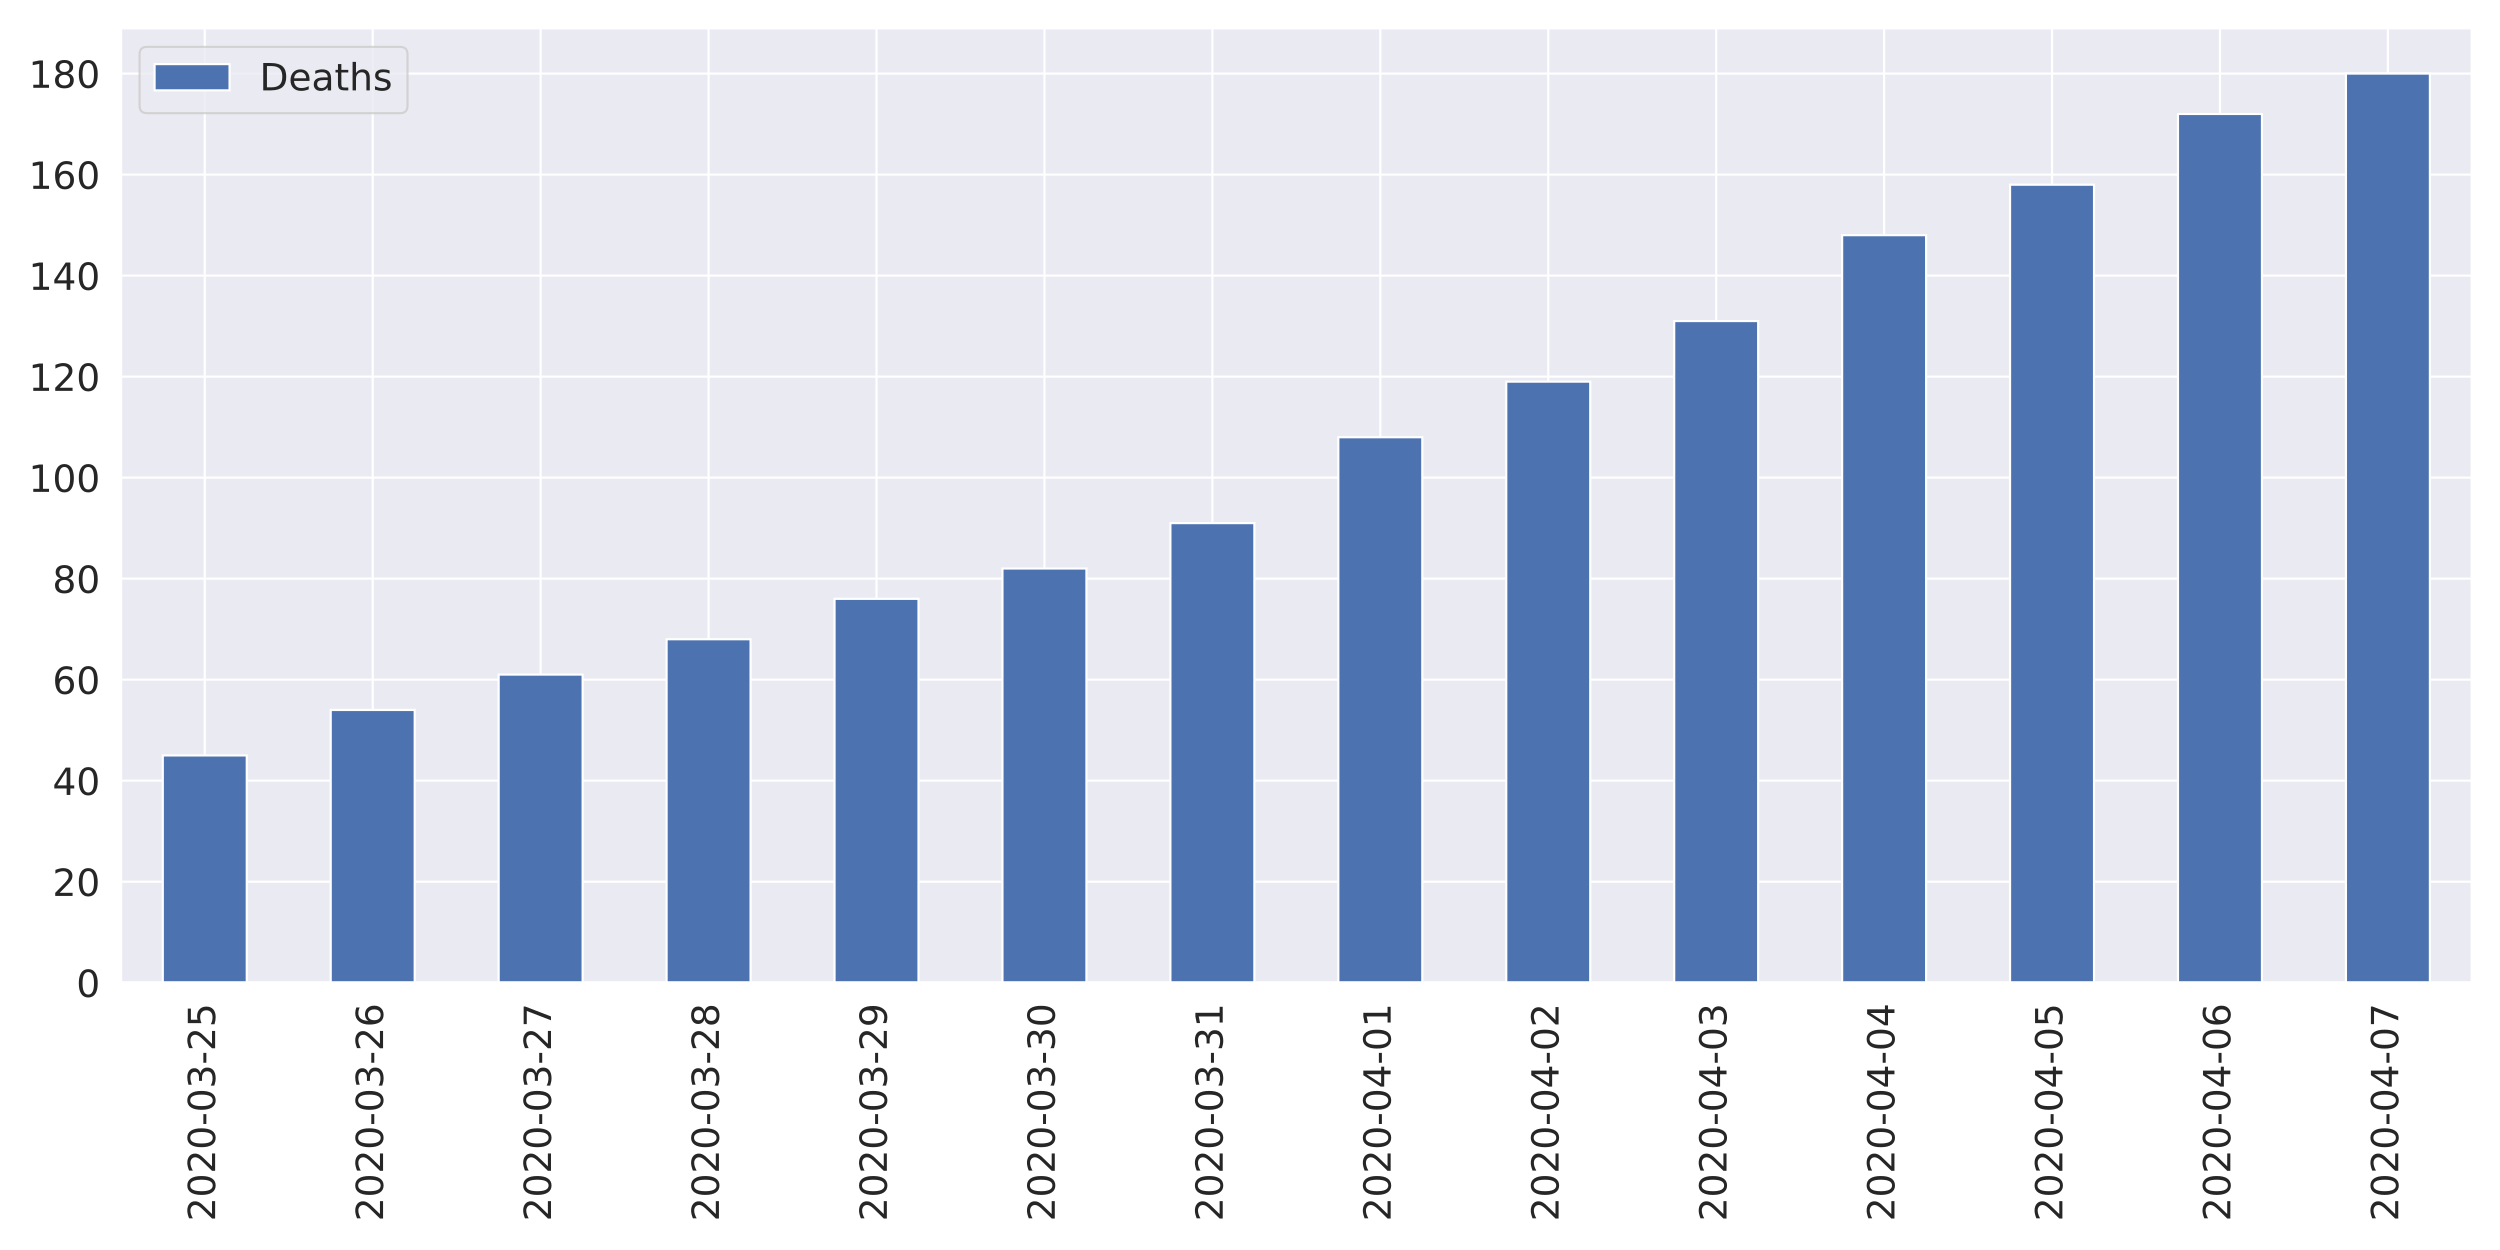
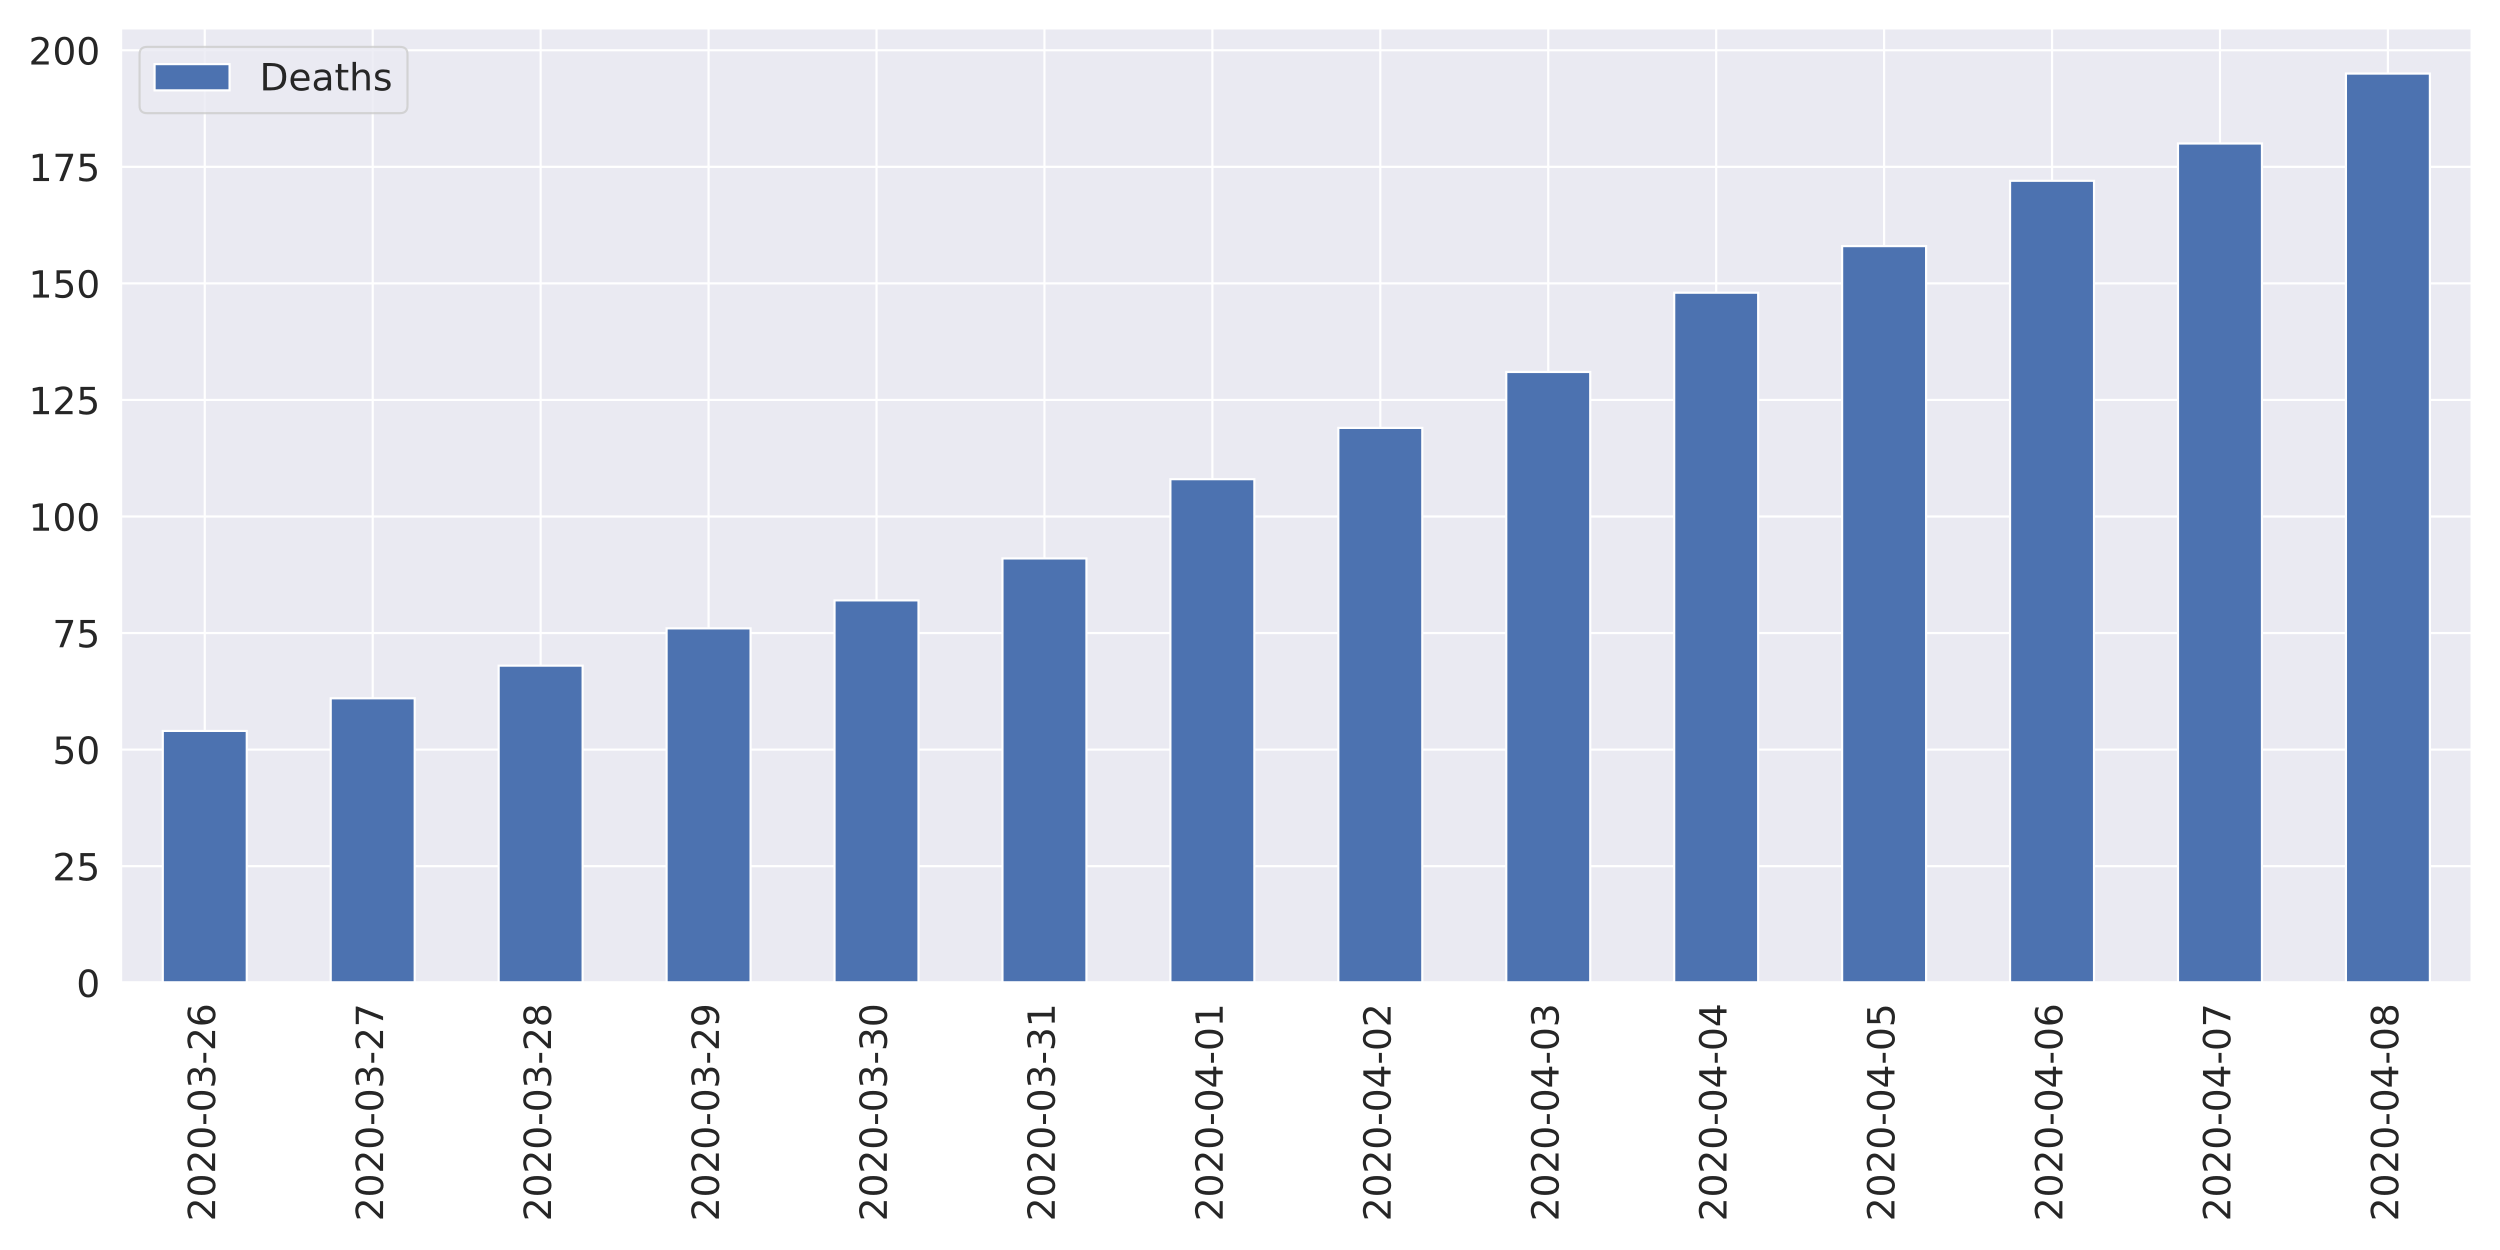
<svg xmlns="http://www.w3.org/2000/svg" xmlns:xlink="http://www.w3.org/1999/xlink" height="576pt" version="1.1" viewBox="0 0 1152 576" width="1152pt">
  <defs>
    <style type="text/css">
*{stroke-linecap:butt;stroke-linejoin:round;}
  </style>
  </defs>
  <g id="figure_1">
    <g id="patch_1">
      <path d="M 0 576  L 1152 576  L 1152 0  L 0 0  z " style="fill:#ffffff;" />
    </g>
    <g id="axes_1">
      <g id="patch_2">
        <path d="M 55.67 452.83  L 1139.04 452.83  L 1139.04 12.96  L 55.67 12.96  z " style="fill:#eaeaf2;" />
      </g>
      <g id="matplotlib.axis_1">
        <g id="xtick_1">
          <g id="line2d_1">
            <path clip-path="url(#p32ae984a57)" d="M 94.362 452.83  L 94.362 12.96  " style="fill:none;stroke:#ffffff;stroke-linecap:round;" />
          </g>
          <g id="text_1">
            <defs>
              <path d="M 19.188 8.297  L 53.609 8.297  L 53.609 0  L 7.328 0  L 7.328 8.297  Q 12.938 14.109 22.625 23.891  Q 32.328 33.688 34.812 36.531  Q 39.547 41.844 41.422 45.531  Q 43.312 49.219 43.312 52.781  Q 43.312 58.594 39.234 62.25  Q 35.156 65.922 28.609 65.922  Q 23.969 65.922 18.812 64.312  Q 13.672 62.703 7.812 59.422  L 7.812 69.391  Q 13.766 71.781 18.938 73  Q 24.125 74.219 28.422 74.219  Q 39.75 74.219 46.484 68.547  Q 53.219 62.891 53.219 53.422  Q 53.219 48.922 51.531 44.891  Q 49.859 40.875 45.406 35.406  Q 44.188 33.984 37.641 27.219  Q 31.109 20.453 19.188 8.297  z " id="DejaVuSans-50" />
              <path d="M 31.781 66.406  Q 24.172 66.406 20.328 58.906  Q 16.5 51.422 16.5 36.375  Q 16.5 21.391 20.328 13.891  Q 24.172 6.391 31.781 6.391  Q 39.453 6.391 43.281 13.891  Q 47.125 21.391 47.125 36.375  Q 47.125 51.422 43.281 58.906  Q 39.453 66.406 31.781 66.406  z M 31.781 74.219  Q 44.047 74.219 50.516 64.516  Q 56.984 54.828 56.984 36.375  Q 56.984 17.969 50.516 8.266  Q 44.047 -1.422 31.781 -1.422  Q 19.531 -1.422 13.062 8.266  Q 6.594 17.969 6.594 36.375  Q 6.594 54.828 13.062 64.516  Q 19.531 74.219 31.781 74.219  z " id="DejaVuSans-48" />
              <path d="M 4.891 31.391  L 31.203 31.391  L 31.203 23.391  L 4.891 23.391  z " id="DejaVuSans-45" />
              <path d="M 40.578 39.312  Q 47.656 37.797 51.625 33  Q 55.609 28.219 55.609 21.188  Q 55.609 10.406 48.188 4.484  Q 40.766 -1.422 27.094 -1.422  Q 22.516 -1.422 17.656 -0.516  Q 12.797 0.391 7.625 2.203  L 7.625 11.719  Q 11.719 9.328 16.594 8.109  Q 21.484 6.891 26.812 6.891  Q 36.078 6.891 40.938 10.547  Q 45.797 14.203 45.797 21.188  Q 45.797 27.641 41.281 31.266  Q 36.766 34.906 28.719 34.906  L 20.219 34.906  L 20.219 43.016  L 29.109 43.016  Q 36.375 43.016 40.234 45.922  Q 44.094 48.828 44.094 54.297  Q 44.094 59.906 40.109 62.906  Q 36.141 65.922 28.719 65.922  Q 24.656 65.922 20.016 65.031  Q 15.375 64.156 9.812 62.312  L 9.812 71.094  Q 15.438 72.656 20.344 73.438  Q 25.25 74.219 29.594 74.219  Q 40.828 74.219 47.359 69.109  Q 53.906 64.016 53.906 55.328  Q 53.906 49.266 50.438 45.094  Q 46.969 40.922 40.578 39.312  z " id="DejaVuSans-51" />
-               <path d="M 10.797 72.906  L 49.516 72.906  L 49.516 64.594  L 19.828 64.594  L 19.828 46.734  Q 21.969 47.469 24.109 47.828  Q 26.266 48.188 28.422 48.188  Q 40.625 48.188 47.75 41.5  Q 54.891 34.812 54.891 23.391  Q 54.891 11.625 47.562 5.094  Q 40.234 -1.422 26.906 -1.422  Q 22.312 -1.422 17.547 -0.641  Q 12.797 0.141 7.719 1.703  L 7.719 11.625  Q 12.109 9.234 16.797 8.062  Q 21.484 6.891 26.703 6.891  Q 35.156 6.891 40.078 11.328  Q 45.016 15.766 45.016 23.391  Q 45.016 31 40.078 35.438  Q 35.156 39.891 26.703 39.891  Q 22.75 39.891 18.812 39.016  Q 14.891 38.141 10.797 36.281  z " id="DejaVuSans-53" />
+               <path d="M 33.016 40.375  Q 26.375 40.375 22.484 35.828  Q 18.609 31.297 18.609 23.391  Q 18.609 15.531 22.484 10.953  Q 26.375 6.391 33.016 6.391  Q 39.656 6.391 43.531 10.953  Q 47.406 15.531 47.406 23.391  Q 47.406 31.297 43.531 35.828  Q 39.656 40.375 33.016 40.375  z M 52.594 71.297  L 52.594 62.312  Q 48.875 64.062 45.094 64.984  Q 41.312 65.922 37.594 65.922  Q 27.828 65.922 22.672 59.328  Q 17.531 52.734 16.797 39.406  Q 19.672 43.656 24.016 45.922  Q 28.375 48.188 33.594 48.188  Q 44.578 48.188 50.953 41.516  Q 57.328 34.859 57.328 23.391  Q 57.328 12.156 50.688 5.359  Q 44.047 -1.422 33.016 -1.422  Q 20.359 -1.422 13.672 8.266  Q 6.984 17.969 6.984 36.375  Q 6.984 53.656 15.188 63.938  Q 23.391 74.219 37.203 74.219  Q 40.922 74.219 44.703 73.484  Q 48.484 72.75 52.594 71.297  z " id="DejaVuSans-54" />
            </defs>
            <g style="fill:#262626;" transform="translate(99.12999 562.7538)rotate(-90)scale(0.1728 -0.1728)">
              <use xlink:href="#DejaVuSans-50" />
              <use x="63.623" xlink:href="#DejaVuSans-48" />
              <use x="127.246" xlink:href="#DejaVuSans-50" />
              <use x="190.869" xlink:href="#DejaVuSans-48" />
              <use x="254.492" xlink:href="#DejaVuSans-45" />
              <use x="290.576" xlink:href="#DejaVuSans-48" />
              <use x="354.199" xlink:href="#DejaVuSans-51" />
              <use x="417.822" xlink:href="#DejaVuSans-45" />
              <use x="453.906" xlink:href="#DejaVuSans-50" />
-               <use x="517.529" xlink:href="#DejaVuSans-53" />
+               <use x="517.529" xlink:href="#DejaVuSans-54" />
            </g>
          </g>
        </g>
        <g id="xtick_2">
          <g id="line2d_2">
            <path clip-path="url(#p32ae984a57)" d="M 171.745 452.83  L 171.745 12.96  " style="fill:none;stroke:#ffffff;stroke-linecap:round;" />
          </g>
          <g id="text_2">
            <defs>
-               <path d="M 33.016 40.375  Q 26.375 40.375 22.484 35.828  Q 18.609 31.297 18.609 23.391  Q 18.609 15.531 22.484 10.953  Q 26.375 6.391 33.016 6.391  Q 39.656 6.391 43.531 10.953  Q 47.406 15.531 47.406 23.391  Q 47.406 31.297 43.531 35.828  Q 39.656 40.375 33.016 40.375  z M 52.594 71.297  L 52.594 62.312  Q 48.875 64.062 45.094 64.984  Q 41.312 65.922 37.594 65.922  Q 27.828 65.922 22.672 59.328  Q 17.531 52.734 16.797 39.406  Q 19.672 43.656 24.016 45.922  Q 28.375 48.188 33.594 48.188  Q 44.578 48.188 50.953 41.516  Q 57.328 34.859 57.328 23.391  Q 57.328 12.156 50.688 5.359  Q 44.047 -1.422 33.016 -1.422  Q 20.359 -1.422 13.672 8.266  Q 6.984 17.969 6.984 36.375  Q 6.984 53.656 15.188 63.938  Q 23.391 74.219 37.203 74.219  Q 40.922 74.219 44.703 73.484  Q 48.484 72.75 52.594 71.297  z " id="DejaVuSans-54" />
+               <path d="M 8.203 72.906  L 55.078 72.906  L 55.078 68.703  L 28.609 0  L 18.312 0  L 43.219 64.594  L 8.203 64.594  z " id="DejaVuSans-55" />
            </defs>
            <g style="fill:#262626;" transform="translate(176.5136 562.7538)rotate(-90)scale(0.1728 -0.1728)">
              <use xlink:href="#DejaVuSans-50" />
              <use x="63.623" xlink:href="#DejaVuSans-48" />
              <use x="127.246" xlink:href="#DejaVuSans-50" />
              <use x="190.869" xlink:href="#DejaVuSans-48" />
              <use x="254.492" xlink:href="#DejaVuSans-45" />
              <use x="290.576" xlink:href="#DejaVuSans-48" />
              <use x="354.199" xlink:href="#DejaVuSans-51" />
              <use x="417.822" xlink:href="#DejaVuSans-45" />
              <use x="453.906" xlink:href="#DejaVuSans-50" />
-               <use x="517.529" xlink:href="#DejaVuSans-54" />
+               <use x="517.529" xlink:href="#DejaVuSans-55" />
            </g>
          </g>
        </g>
        <g id="xtick_3">
          <g id="line2d_3">
            <path clip-path="url(#p32ae984a57)" d="M 249.129 452.83  L 249.129 12.96  " style="fill:none;stroke:#ffffff;stroke-linecap:round;" />
          </g>
          <g id="text_3">
            <defs>
-               <path d="M 8.203 72.906  L 55.078 72.906  L 55.078 68.703  L 28.609 0  L 18.312 0  L 43.219 64.594  L 8.203 64.594  z " id="DejaVuSans-55" />
+               <path d="M 31.781 34.625  Q 24.75 34.625 20.719 30.859  Q 16.703 27.094 16.703 20.516  Q 16.703 13.922 20.719 10.156  Q 24.75 6.391 31.781 6.391  Q 38.812 6.391 42.859 10.172  Q 46.922 13.969 46.922 20.516  Q 46.922 27.094 42.891 30.859  Q 38.875 34.625 31.781 34.625  z M 21.922 38.812  Q 15.578 40.375 12.031 44.719  Q 8.5 49.078 8.5 55.328  Q 8.5 64.062 14.719 69.141  Q 20.953 74.219 31.781 74.219  Q 42.672 74.219 48.875 69.141  Q 55.078 64.062 55.078 55.328  Q 55.078 49.078 51.531 44.719  Q 48 40.375 41.703 38.812  Q 48.828 37.156 52.797 32.312  Q 56.781 27.484 56.781 20.516  Q 56.781 9.906 50.312 4.234  Q 43.844 -1.422 31.781 -1.422  Q 19.734 -1.422 13.25 4.234  Q 6.781 9.906 6.781 20.516  Q 6.781 27.484 10.781 32.312  Q 14.797 37.156 21.922 38.812  z M 18.312 54.391  Q 18.312 48.734 21.844 45.562  Q 25.391 42.391 31.781 42.391  Q 38.141 42.391 41.719 45.562  Q 45.312 48.734 45.312 54.391  Q 45.312 60.062 41.719 63.234  Q 38.141 66.406 31.781 66.406  Q 25.391 66.406 21.844 63.234  Q 18.312 60.062 18.312 54.391  z " id="DejaVuSans-56" />
            </defs>
            <g style="fill:#262626;" transform="translate(253.8971 562.7538)rotate(-90)scale(0.1728 -0.1728)">
              <use xlink:href="#DejaVuSans-50" />
              <use x="63.623" xlink:href="#DejaVuSans-48" />
              <use x="127.246" xlink:href="#DejaVuSans-50" />
              <use x="190.869" xlink:href="#DejaVuSans-48" />
              <use x="254.492" xlink:href="#DejaVuSans-45" />
              <use x="290.576" xlink:href="#DejaVuSans-48" />
              <use x="354.199" xlink:href="#DejaVuSans-51" />
              <use x="417.822" xlink:href="#DejaVuSans-45" />
              <use x="453.906" xlink:href="#DejaVuSans-50" />
-               <use x="517.529" xlink:href="#DejaVuSans-55" />
+               <use x="517.529" xlink:href="#DejaVuSans-56" />
            </g>
          </g>
        </g>
        <g id="xtick_4">
          <g id="line2d_4">
            <path clip-path="url(#p32ae984a57)" d="M 326.512 452.83  L 326.512 12.96  " style="fill:none;stroke:#ffffff;stroke-linecap:round;" />
          </g>
          <g id="text_4">
            <defs>
-               <path d="M 31.781 34.625  Q 24.75 34.625 20.719 30.859  Q 16.703 27.094 16.703 20.516  Q 16.703 13.922 20.719 10.156  Q 24.75 6.391 31.781 6.391  Q 38.812 6.391 42.859 10.172  Q 46.922 13.969 46.922 20.516  Q 46.922 27.094 42.891 30.859  Q 38.875 34.625 31.781 34.625  z M 21.922 38.812  Q 15.578 40.375 12.031 44.719  Q 8.5 49.078 8.5 55.328  Q 8.5 64.062 14.719 69.141  Q 20.953 74.219 31.781 74.219  Q 42.672 74.219 48.875 69.141  Q 55.078 64.062 55.078 55.328  Q 55.078 49.078 51.531 44.719  Q 48 40.375 41.703 38.812  Q 48.828 37.156 52.797 32.312  Q 56.781 27.484 56.781 20.516  Q 56.781 9.906 50.312 4.234  Q 43.844 -1.422 31.781 -1.422  Q 19.734 -1.422 13.25 4.234  Q 6.781 9.906 6.781 20.516  Q 6.781 27.484 10.781 32.312  Q 14.797 37.156 21.922 38.812  z M 18.312 54.391  Q 18.312 48.734 21.844 45.562  Q 25.391 42.391 31.781 42.391  Q 38.141 42.391 41.719 45.562  Q 45.312 48.734 45.312 54.391  Q 45.312 60.062 41.719 63.234  Q 38.141 66.406 31.781 66.406  Q 25.391 66.406 21.844 63.234  Q 18.312 60.062 18.312 54.391  z " id="DejaVuSans-56" />
+               <path d="M 10.984 1.516  L 10.984 10.5  Q 14.703 8.734 18.5 7.812  Q 22.312 6.891 25.984 6.891  Q 35.75 6.891 40.891 13.453  Q 46.047 20.016 46.781 33.406  Q 43.953 29.203 39.594 26.953  Q 35.25 24.703 29.984 24.703  Q 19.047 24.703 12.672 31.312  Q 6.297 37.938 6.297 49.422  Q 6.297 60.641 12.938 67.422  Q 19.578 74.219 30.609 74.219  Q 43.266 74.219 49.922 64.516  Q 56.594 54.828 56.594 36.375  Q 56.594 19.141 48.406 8.859  Q 40.234 -1.422 26.422 -1.422  Q 22.703 -1.422 18.891 -0.688  Q 15.094 0.047 10.984 1.516  z M 30.609 32.422  Q 37.25 32.422 41.125 36.953  Q 45.016 41.5 45.016 49.422  Q 45.016 57.281 41.125 61.844  Q 37.25 66.406 30.609 66.406  Q 23.969 66.406 20.094 61.844  Q 16.219 57.281 16.219 49.422  Q 16.219 41.5 20.094 36.953  Q 23.969 32.422 30.609 32.422  z " id="DejaVuSans-57" />
            </defs>
            <g style="fill:#262626;" transform="translate(331.2807 562.7538)rotate(-90)scale(0.1728 -0.1728)">
              <use xlink:href="#DejaVuSans-50" />
              <use x="63.623" xlink:href="#DejaVuSans-48" />
              <use x="127.246" xlink:href="#DejaVuSans-50" />
              <use x="190.869" xlink:href="#DejaVuSans-48" />
              <use x="254.492" xlink:href="#DejaVuSans-45" />
              <use x="290.576" xlink:href="#DejaVuSans-48" />
              <use x="354.199" xlink:href="#DejaVuSans-51" />
              <use x="417.822" xlink:href="#DejaVuSans-45" />
              <use x="453.906" xlink:href="#DejaVuSans-50" />
-               <use x="517.529" xlink:href="#DejaVuSans-56" />
+               <use x="517.529" xlink:href="#DejaVuSans-57" />
            </g>
          </g>
        </g>
        <g id="xtick_5">
          <g id="line2d_5">
            <path clip-path="url(#p32ae984a57)" d="M 403.896 452.83  L 403.896 12.96  " style="fill:none;stroke:#ffffff;stroke-linecap:round;" />
          </g>
          <g id="text_5">
-             <defs>
-               <path d="M 10.984 1.516  L 10.984 10.5  Q 14.703 8.734 18.5 7.812  Q 22.312 6.891 25.984 6.891  Q 35.75 6.891 40.891 13.453  Q 46.047 20.016 46.781 33.406  Q 43.953 29.203 39.594 26.953  Q 35.25 24.703 29.984 24.703  Q 19.047 24.703 12.672 31.312  Q 6.297 37.938 6.297 49.422  Q 6.297 60.641 12.938 67.422  Q 19.578 74.219 30.609 74.219  Q 43.266 74.219 49.922 64.516  Q 56.594 54.828 56.594 36.375  Q 56.594 19.141 48.406 8.859  Q 40.234 -1.422 26.422 -1.422  Q 22.703 -1.422 18.891 -0.688  Q 15.094 0.047 10.984 1.516  z M 30.609 32.422  Q 37.25 32.422 41.125 36.953  Q 45.016 41.5 45.016 49.422  Q 45.016 57.281 41.125 61.844  Q 37.25 66.406 30.609 66.406  Q 23.969 66.406 20.094 61.844  Q 16.219 57.281 16.219 49.422  Q 16.219 41.5 20.094 36.953  Q 23.969 32.422 30.609 32.422  z " id="DejaVuSans-57" />
-             </defs>
            <g style="fill:#262626;" transform="translate(408.6643 562.7538)rotate(-90)scale(0.1728 -0.1728)">
              <use xlink:href="#DejaVuSans-50" />
              <use x="63.623" xlink:href="#DejaVuSans-48" />
              <use x="127.246" xlink:href="#DejaVuSans-50" />
              <use x="190.869" xlink:href="#DejaVuSans-48" />
              <use x="254.492" xlink:href="#DejaVuSans-45" />
              <use x="290.576" xlink:href="#DejaVuSans-48" />
              <use x="354.199" xlink:href="#DejaVuSans-51" />
              <use x="417.822" xlink:href="#DejaVuSans-45" />
-               <use x="453.906" xlink:href="#DejaVuSans-50" />
-               <use x="517.529" xlink:href="#DejaVuSans-57" />
+               <use x="453.906" xlink:href="#DejaVuSans-51" />
+               <use x="517.529" xlink:href="#DejaVuSans-48" />
            </g>
          </g>
        </g>
        <g id="xtick_6">
          <g id="line2d_6">
            <path clip-path="url(#p32ae984a57)" d="M 481.28 452.83  L 481.28 12.96  " style="fill:none;stroke:#ffffff;stroke-linecap:round;" />
          </g>
          <g id="text_6">
+             <defs>
+               <path d="M 12.406 8.297  L 28.516 8.297  L 28.516 63.922  L 10.984 60.406  L 10.984 69.391  L 28.422 72.906  L 38.281 72.906  L 38.281 8.297  L 54.391 8.297  L 54.391 0  L 12.406 0  z " id="DejaVuSans-49" />
+             </defs>
            <g style="fill:#262626;" transform="translate(486.0478 562.7538)rotate(-90)scale(0.1728 -0.1728)">
              <use xlink:href="#DejaVuSans-50" />
              <use x="63.623" xlink:href="#DejaVuSans-48" />
              <use x="127.246" xlink:href="#DejaVuSans-50" />
              <use x="190.869" xlink:href="#DejaVuSans-48" />
              <use x="254.492" xlink:href="#DejaVuSans-45" />
              <use x="290.576" xlink:href="#DejaVuSans-48" />
              <use x="354.199" xlink:href="#DejaVuSans-51" />
              <use x="417.822" xlink:href="#DejaVuSans-45" />
              <use x="453.906" xlink:href="#DejaVuSans-51" />
-               <use x="517.529" xlink:href="#DejaVuSans-48" />
+               <use x="517.529" xlink:href="#DejaVuSans-49" />
            </g>
          </g>
        </g>
        <g id="xtick_7">
          <g id="line2d_7">
            <path clip-path="url(#p32ae984a57)" d="M 558.663 452.83  L 558.663 12.96  " style="fill:none;stroke:#ffffff;stroke-linecap:round;" />
          </g>
          <g id="text_7">
            <defs>
-               <path d="M 12.406 8.297  L 28.516 8.297  L 28.516 63.922  L 10.984 60.406  L 10.984 69.391  L 28.422 72.906  L 38.281 72.906  L 38.281 8.297  L 54.391 8.297  L 54.391 0  L 12.406 0  z " id="DejaVuSans-49" />
+               <path d="M 37.797 64.312  L 12.891 25.391  L 37.797 25.391  z M 35.203 72.906  L 47.609 72.906  L 47.609 25.391  L 58.016 25.391  L 58.016 17.188  L 47.609 17.188  L 47.609 0  L 37.797 0  L 37.797 17.188  L 4.891 17.188  L 4.891 26.703  z " id="DejaVuSans-52" />
            </defs>
            <g style="fill:#262626;" transform="translate(563.4314 562.7538)rotate(-90)scale(0.1728 -0.1728)">
              <use xlink:href="#DejaVuSans-50" />
              <use x="63.623" xlink:href="#DejaVuSans-48" />
              <use x="127.246" xlink:href="#DejaVuSans-50" />
              <use x="190.869" xlink:href="#DejaVuSans-48" />
              <use x="254.492" xlink:href="#DejaVuSans-45" />
              <use x="290.576" xlink:href="#DejaVuSans-48" />
-               <use x="354.199" xlink:href="#DejaVuSans-51" />
-               <use x="417.822" xlink:href="#DejaVuSans-45" />
-               <use x="453.906" xlink:href="#DejaVuSans-51" />
+               <use x="354.199" xlink:href="#DejaVuSans-52" />
+               <use x="417.822" xlink:href="#DejaVuSans-45" />
+               <use x="453.906" xlink:href="#DejaVuSans-48" />
              <use x="517.529" xlink:href="#DejaVuSans-49" />
            </g>
          </g>
        </g>
        <g id="xtick_8">
          <g id="line2d_8">
            <path clip-path="url(#p32ae984a57)" d="M 636.047 452.83  L 636.047 12.96  " style="fill:none;stroke:#ffffff;stroke-linecap:round;" />
          </g>
          <g id="text_8">
-             <defs>
-               <path d="M 37.797 64.312  L 12.891 25.391  L 37.797 25.391  z M 35.203 72.906  L 47.609 72.906  L 47.609 25.391  L 58.016 25.391  L 58.016 17.188  L 47.609 17.188  L 47.609 0  L 37.797 0  L 37.797 17.188  L 4.891 17.188  L 4.891 26.703  z " id="DejaVuSans-52" />
-             </defs>
            <g style="fill:#262626;" transform="translate(640.815 562.7538)rotate(-90)scale(0.1728 -0.1728)">
              <use xlink:href="#DejaVuSans-50" />
              <use x="63.623" xlink:href="#DejaVuSans-48" />
              <use x="127.246" xlink:href="#DejaVuSans-50" />
              <use x="190.869" xlink:href="#DejaVuSans-48" />
              <use x="254.492" xlink:href="#DejaVuSans-45" />
              <use x="290.576" xlink:href="#DejaVuSans-48" />
              <use x="354.199" xlink:href="#DejaVuSans-52" />
              <use x="417.822" xlink:href="#DejaVuSans-45" />
              <use x="453.906" xlink:href="#DejaVuSans-48" />
-               <use x="517.529" xlink:href="#DejaVuSans-49" />
+               <use x="517.529" xlink:href="#DejaVuSans-50" />
            </g>
          </g>
        </g>
        <g id="xtick_9">
          <g id="line2d_9">
            <path clip-path="url(#p32ae984a57)" d="M 713.43 452.83  L 713.43 12.96  " style="fill:none;stroke:#ffffff;stroke-linecap:round;" />
          </g>
          <g id="text_9">
            <g style="fill:#262626;" transform="translate(718.1986 562.7538)rotate(-90)scale(0.1728 -0.1728)">
              <use xlink:href="#DejaVuSans-50" />
              <use x="63.623" xlink:href="#DejaVuSans-48" />
              <use x="127.246" xlink:href="#DejaVuSans-50" />
              <use x="190.869" xlink:href="#DejaVuSans-48" />
              <use x="254.492" xlink:href="#DejaVuSans-45" />
              <use x="290.576" xlink:href="#DejaVuSans-48" />
              <use x="354.199" xlink:href="#DejaVuSans-52" />
              <use x="417.822" xlink:href="#DejaVuSans-45" />
              <use x="453.906" xlink:href="#DejaVuSans-48" />
-               <use x="517.529" xlink:href="#DejaVuSans-50" />
+               <use x="517.529" xlink:href="#DejaVuSans-51" />
            </g>
          </g>
        </g>
        <g id="xtick_10">
          <g id="line2d_10">
            <path clip-path="url(#p32ae984a57)" d="M 790.814 452.83  L 790.814 12.96  " style="fill:none;stroke:#ffffff;stroke-linecap:round;" />
          </g>
          <g id="text_10">
            <g style="fill:#262626;" transform="translate(795.5821 562.7538)rotate(-90)scale(0.1728 -0.1728)">
              <use xlink:href="#DejaVuSans-50" />
              <use x="63.623" xlink:href="#DejaVuSans-48" />
              <use x="127.246" xlink:href="#DejaVuSans-50" />
              <use x="190.869" xlink:href="#DejaVuSans-48" />
              <use x="254.492" xlink:href="#DejaVuSans-45" />
              <use x="290.576" xlink:href="#DejaVuSans-48" />
              <use x="354.199" xlink:href="#DejaVuSans-52" />
              <use x="417.822" xlink:href="#DejaVuSans-45" />
              <use x="453.906" xlink:href="#DejaVuSans-48" />
-               <use x="517.529" xlink:href="#DejaVuSans-51" />
+               <use x="517.529" xlink:href="#DejaVuSans-52" />
            </g>
          </g>
        </g>
        <g id="xtick_11">
          <g id="line2d_11">
            <path clip-path="url(#p32ae984a57)" d="M 868.197 452.83  L 868.197 12.96  " style="fill:none;stroke:#ffffff;stroke-linecap:round;" />
          </g>
          <g id="text_11">
+             <defs>
+               <path d="M 10.797 72.906  L 49.516 72.906  L 49.516 64.594  L 19.828 64.594  L 19.828 46.734  Q 21.969 47.469 24.109 47.828  Q 26.266 48.188 28.422 48.188  Q 40.625 48.188 47.75 41.5  Q 54.891 34.812 54.891 23.391  Q 54.891 11.625 47.562 5.094  Q 40.234 -1.422 26.906 -1.422  Q 22.312 -1.422 17.547 -0.641  Q 12.797 0.141 7.719 1.703  L 7.719 11.625  Q 12.109 9.234 16.797 8.062  Q 21.484 6.891 26.703 6.891  Q 35.156 6.891 40.078 11.328  Q 45.016 15.766 45.016 23.391  Q 45.016 31 40.078 35.438  Q 35.156 39.891 26.703 39.891  Q 22.75 39.891 18.812 39.016  Q 14.891 38.141 10.797 36.281  z " id="DejaVuSans-53" />
+             </defs>
            <g style="fill:#262626;" transform="translate(872.9657 562.7538)rotate(-90)scale(0.1728 -0.1728)">
              <use xlink:href="#DejaVuSans-50" />
              <use x="63.623" xlink:href="#DejaVuSans-48" />
              <use x="127.246" xlink:href="#DejaVuSans-50" />
              <use x="190.869" xlink:href="#DejaVuSans-48" />
              <use x="254.492" xlink:href="#DejaVuSans-45" />
              <use x="290.576" xlink:href="#DejaVuSans-48" />
              <use x="354.199" xlink:href="#DejaVuSans-52" />
              <use x="417.822" xlink:href="#DejaVuSans-45" />
              <use x="453.906" xlink:href="#DejaVuSans-48" />
-               <use x="517.529" xlink:href="#DejaVuSans-52" />
+               <use x="517.529" xlink:href="#DejaVuSans-53" />
            </g>
          </g>
        </g>
        <g id="xtick_12">
          <g id="line2d_12">
            <path clip-path="url(#p32ae984a57)" d="M 945.581 452.83  L 945.581 12.96  " style="fill:none;stroke:#ffffff;stroke-linecap:round;" />
          </g>
          <g id="text_12">
            <g style="fill:#262626;" transform="translate(950.3493 562.7538)rotate(-90)scale(0.1728 -0.1728)">
              <use xlink:href="#DejaVuSans-50" />
              <use x="63.623" xlink:href="#DejaVuSans-48" />
              <use x="127.246" xlink:href="#DejaVuSans-50" />
              <use x="190.869" xlink:href="#DejaVuSans-48" />
              <use x="254.492" xlink:href="#DejaVuSans-45" />
              <use x="290.576" xlink:href="#DejaVuSans-48" />
              <use x="354.199" xlink:href="#DejaVuSans-52" />
              <use x="417.822" xlink:href="#DejaVuSans-45" />
              <use x="453.906" xlink:href="#DejaVuSans-48" />
-               <use x="517.529" xlink:href="#DejaVuSans-53" />
+               <use x="517.529" xlink:href="#DejaVuSans-54" />
            </g>
          </g>
        </g>
        <g id="xtick_13">
          <g id="line2d_13">
            <path clip-path="url(#p32ae984a57)" d="M 1022.965 452.83  L 1022.965 12.96  " style="fill:none;stroke:#ffffff;stroke-linecap:round;" />
          </g>
          <g id="text_13">
            <g style="fill:#262626;" transform="translate(1027.733 562.7538)rotate(-90)scale(0.1728 -0.1728)">
              <use xlink:href="#DejaVuSans-50" />
              <use x="63.623" xlink:href="#DejaVuSans-48" />
              <use x="127.246" xlink:href="#DejaVuSans-50" />
              <use x="190.869" xlink:href="#DejaVuSans-48" />
              <use x="254.492" xlink:href="#DejaVuSans-45" />
              <use x="290.576" xlink:href="#DejaVuSans-48" />
              <use x="354.199" xlink:href="#DejaVuSans-52" />
              <use x="417.822" xlink:href="#DejaVuSans-45" />
              <use x="453.906" xlink:href="#DejaVuSans-48" />
-               <use x="517.529" xlink:href="#DejaVuSans-54" />
+               <use x="517.529" xlink:href="#DejaVuSans-55" />
            </g>
          </g>
        </g>
        <g id="xtick_14">
          <g id="line2d_14">
            <path clip-path="url(#p32ae984a57)" d="M 1100.348 452.83  L 1100.348 12.96  " style="fill:none;stroke:#ffffff;stroke-linecap:round;" />
          </g>
          <g id="text_14">
            <g style="fill:#262626;" transform="translate(1105.116 562.7538)rotate(-90)scale(0.1728 -0.1728)">
              <use xlink:href="#DejaVuSans-50" />
              <use x="63.623" xlink:href="#DejaVuSans-48" />
              <use x="127.246" xlink:href="#DejaVuSans-50" />
              <use x="190.869" xlink:href="#DejaVuSans-48" />
              <use x="254.492" xlink:href="#DejaVuSans-45" />
              <use x="290.576" xlink:href="#DejaVuSans-48" />
              <use x="354.199" xlink:href="#DejaVuSans-52" />
              <use x="417.822" xlink:href="#DejaVuSans-45" />
              <use x="453.906" xlink:href="#DejaVuSans-48" />
-               <use x="517.529" xlink:href="#DejaVuSans-55" />
+               <use x="517.529" xlink:href="#DejaVuSans-56" />
            </g>
          </g>
        </g>
      </g>
      <g id="matplotlib.axis_2">
        <g id="ytick_1">
          <g id="line2d_15">
            <path clip-path="url(#p32ae984a57)" d="M 55.67 452.83  L 1139.04 452.83  " style="fill:none;stroke:#ffffff;stroke-linecap:round;" />
          </g>
          <g id="text_15">
            <g style="fill:#262626;" transform="translate(35.1756 459.3951)scale(0.1728 -0.1728)">
              <use xlink:href="#DejaVuSans-48" />
            </g>
          </g>
        </g>
        <g id="ytick_2">
          <g id="line2d_16">
-             <path clip-path="url(#p32ae984a57)" d="M 55.67 406.283  L 1139.04 406.283  " style="fill:none;stroke:#ffffff;stroke-linecap:round;" />
+             <path clip-path="url(#p32ae984a57)" d="M 55.67 399.122  L 1139.04 399.122  " style="fill:none;stroke:#ffffff;stroke-linecap:round;" />
          </g>
          <g id="text_16">
-             <g style="fill:#262626;" transform="translate(24.1812 412.848)scale(0.1728 -0.1728)">
-               <use xlink:href="#DejaVuSans-50" />
-               <use x="63.623" xlink:href="#DejaVuSans-48" />
+             <g style="fill:#262626;" transform="translate(24.1812 405.6869)scale(0.1728 -0.1728)">
+               <use xlink:href="#DejaVuSans-50" />
+               <use x="63.623" xlink:href="#DejaVuSans-53" />
            </g>
          </g>
        </g>
        <g id="ytick_3">
          <g id="line2d_17">
-             <path clip-path="url(#p32ae984a57)" d="M 55.67 359.736  L 1139.04 359.736  " style="fill:none;stroke:#ffffff;stroke-linecap:round;" />
+             <path clip-path="url(#p32ae984a57)" d="M 55.67 345.414  L 1139.04 345.414  " style="fill:none;stroke:#ffffff;stroke-linecap:round;" />
          </g>
          <g id="text_17">
-             <g style="fill:#262626;" transform="translate(24.1812 366.3009)scale(0.1728 -0.1728)">
-               <use xlink:href="#DejaVuSans-52" />
+             <g style="fill:#262626;" transform="translate(24.1812 351.9787)scale(0.1728 -0.1728)">
+               <use xlink:href="#DejaVuSans-53" />
              <use x="63.623" xlink:href="#DejaVuSans-48" />
            </g>
          </g>
        </g>
        <g id="ytick_4">
          <g id="line2d_18">
-             <path clip-path="url(#p32ae984a57)" d="M 55.67 313.189  L 1139.04 313.189  " style="fill:none;stroke:#ffffff;stroke-linecap:round;" />
+             <path clip-path="url(#p32ae984a57)" d="M 55.67 291.705  L 1139.04 291.705  " style="fill:none;stroke:#ffffff;stroke-linecap:round;" />
          </g>
          <g id="text_18">
-             <g style="fill:#262626;" transform="translate(24.1812 319.7538)scale(0.1728 -0.1728)">
-               <use xlink:href="#DejaVuSans-54" />
-               <use x="63.623" xlink:href="#DejaVuSans-48" />
+             <g style="fill:#262626;" transform="translate(24.1812 298.2705)scale(0.1728 -0.1728)">
+               <use xlink:href="#DejaVuSans-55" />
+               <use x="63.623" xlink:href="#DejaVuSans-53" />
            </g>
          </g>
        </g>
        <g id="ytick_5">
          <g id="line2d_19">
-             <path clip-path="url(#p32ae984a57)" d="M 55.67 266.642  L 1139.04 266.642  " style="fill:none;stroke:#ffffff;stroke-linecap:round;" />
+             <path clip-path="url(#p32ae984a57)" d="M 55.67 237.997  L 1139.04 237.997  " style="fill:none;stroke:#ffffff;stroke-linecap:round;" />
          </g>
          <g id="text_19">
-             <g style="fill:#262626;" transform="translate(24.1812 273.2067)scale(0.1728 -0.1728)">
-               <use xlink:href="#DejaVuSans-56" />
-               <use x="63.623" xlink:href="#DejaVuSans-48" />
+             <g style="fill:#262626;" transform="translate(13.1868 244.5623)scale(0.1728 -0.1728)">
+               <use xlink:href="#DejaVuSans-49" />
+               <use x="63.623" xlink:href="#DejaVuSans-48" />
+               <use x="127.246" xlink:href="#DejaVuSans-48" />
            </g>
          </g>
        </g>
        <g id="ytick_6">
          <g id="line2d_20">
-             <path clip-path="url(#p32ae984a57)" d="M 55.67 220.095  L 1139.04 220.095  " style="fill:none;stroke:#ffffff;stroke-linecap:round;" />
+             <path clip-path="url(#p32ae984a57)" d="M 55.67 184.289  L 1139.04 184.289  " style="fill:none;stroke:#ffffff;stroke-linecap:round;" />
          </g>
          <g id="text_20">
-             <g style="fill:#262626;" transform="translate(13.1868 226.6596)scale(0.1728 -0.1728)">
+             <g style="fill:#262626;" transform="translate(13.1868 190.8541)scale(0.1728 -0.1728)">
              <use xlink:href="#DejaVuSans-49" />
-               <use x="63.623" xlink:href="#DejaVuSans-48" />
-               <use x="127.246" xlink:href="#DejaVuSans-48" />
+               <use x="63.623" xlink:href="#DejaVuSans-50" />
+               <use x="127.246" xlink:href="#DejaVuSans-53" />
            </g>
          </g>
        </g>
        <g id="ytick_7">
          <g id="line2d_21">
-             <path clip-path="url(#p32ae984a57)" d="M 55.67 173.547  L 1139.04 173.547  " style="fill:none;stroke:#ffffff;stroke-linecap:round;" />
+             <path clip-path="url(#p32ae984a57)" d="M 55.67 130.581  L 1139.04 130.581  " style="fill:none;stroke:#ffffff;stroke-linecap:round;" />
          </g>
          <g id="text_21">
-             <g style="fill:#262626;" transform="translate(13.1868 180.1125)scale(0.1728 -0.1728)">
+             <g style="fill:#262626;" transform="translate(13.1868 137.146)scale(0.1728 -0.1728)">
              <use xlink:href="#DejaVuSans-49" />
-               <use x="63.623" xlink:href="#DejaVuSans-50" />
+               <use x="63.623" xlink:href="#DejaVuSans-53" />
              <use x="127.246" xlink:href="#DejaVuSans-48" />
            </g>
          </g>
        </g>
        <g id="ytick_8">
          <g id="line2d_22">
-             <path clip-path="url(#p32ae984a57)" d="M 55.67 127  L 1139.04 127  " style="fill:none;stroke:#ffffff;stroke-linecap:round;" />
+             <path clip-path="url(#p32ae984a57)" d="M 55.67 76.873  L 1139.04 76.873  " style="fill:none;stroke:#ffffff;stroke-linecap:round;" />
          </g>
          <g id="text_22">
-             <g style="fill:#262626;" transform="translate(13.1868 133.5654)scale(0.1728 -0.1728)">
+             <g style="fill:#262626;" transform="translate(13.1868 83.43779)scale(0.1728 -0.1728)">
              <use xlink:href="#DejaVuSans-49" />
-               <use x="63.623" xlink:href="#DejaVuSans-52" />
-               <use x="127.246" xlink:href="#DejaVuSans-48" />
+               <use x="63.623" xlink:href="#DejaVuSans-55" />
+               <use x="127.246" xlink:href="#DejaVuSans-53" />
            </g>
          </g>
        </g>
        <g id="ytick_9">
          <g id="line2d_23">
-             <path clip-path="url(#p32ae984a57)" d="M 55.67 80.453  L 1139.04 80.453  " style="fill:none;stroke:#ffffff;stroke-linecap:round;" />
+             <path clip-path="url(#p32ae984a57)" d="M 55.67 23.165  L 1139.04 23.165  " style="fill:none;stroke:#ffffff;stroke-linecap:round;" />
          </g>
          <g id="text_23">
-             <g style="fill:#262626;" transform="translate(13.1868 87.01833)scale(0.1728 -0.1728)">
-               <use xlink:href="#DejaVuSans-49" />
-               <use x="63.623" xlink:href="#DejaVuSans-54" />
+             <g style="fill:#262626;" transform="translate(13.1868 29.7296)scale(0.1728 -0.1728)">
+               <use xlink:href="#DejaVuSans-50" />
+               <use x="63.623" xlink:href="#DejaVuSans-48" />
              <use x="127.246" xlink:href="#DejaVuSans-48" />
            </g>
          </g>
        </g>
-         <g id="ytick_10">
-           <g id="line2d_24">
-             <path clip-path="url(#p32ae984a57)" d="M 55.67 33.906  L 1139.04 33.906  " style="fill:none;stroke:#ffffff;stroke-linecap:round;" />
-           </g>
-           <g id="text_24">
-             <g style="fill:#262626;" transform="translate(13.1868 40.47124)scale(0.1728 -0.1728)">
-               <use xlink:href="#DejaVuSans-49" />
-               <use x="63.623" xlink:href="#DejaVuSans-56" />
-               <use x="127.246" xlink:href="#DejaVuSans-48" />
-             </g>
-           </g>
-         </g>
      </g>
      <g id="patch_3">
-         <path clip-path="url(#p32ae984a57)" d="M 75.016 452.83  L 113.708 452.83  L 113.708 348.099  L 75.016 348.099  z " style="fill:#4c72b0;stroke:#ffffff;stroke-linejoin:miter;" />
+         <path clip-path="url(#p32ae984a57)" d="M 75.016 452.83  L 113.708 452.83  L 113.708 336.82  L 75.016 336.82  z " style="fill:#4c72b0;stroke:#ffffff;stroke-linejoin:miter;" />
      </g>
      <g id="patch_4">
-         <path clip-path="url(#p32ae984a57)" d="M 152.399 452.83  L 191.091 452.83  L 191.091 327.153  L 152.399 327.153  z " style="fill:#4c72b0;stroke:#ffffff;stroke-linejoin:miter;" />
+         <path clip-path="url(#p32ae984a57)" d="M 152.399 452.83  L 191.091 452.83  L 191.091 321.782  L 152.399 321.782  z " style="fill:#4c72b0;stroke:#ffffff;stroke-linejoin:miter;" />
      </g>
      <g id="patch_5">
-         <path clip-path="url(#p32ae984a57)" d="M 229.783 452.83  L 268.475 452.83  L 268.475 310.861  L 229.783 310.861  z " style="fill:#4c72b0;stroke:#ffffff;stroke-linejoin:miter;" />
+         <path clip-path="url(#p32ae984a57)" d="M 229.783 452.83  L 268.475 452.83  L 268.475 306.744  L 229.783 306.744  z " style="fill:#4c72b0;stroke:#ffffff;stroke-linejoin:miter;" />
      </g>
      <g id="patch_6">
-         <path clip-path="url(#p32ae984a57)" d="M 307.167 452.83  L 345.858 452.83  L 345.858 294.57  L 307.167 294.57  z " style="fill:#4c72b0;stroke:#ffffff;stroke-linejoin:miter;" />
+         <path clip-path="url(#p32ae984a57)" d="M 307.167 452.83  L 345.858 452.83  L 345.858 289.557  L 307.167 289.557  z " style="fill:#4c72b0;stroke:#ffffff;stroke-linejoin:miter;" />
      </g>
      <g id="patch_7">
-         <path clip-path="url(#p32ae984a57)" d="M 384.55 452.83  L 423.242 452.83  L 423.242 275.951  L 384.55 275.951  z " style="fill:#4c72b0;stroke:#ffffff;stroke-linejoin:miter;" />
+         <path clip-path="url(#p32ae984a57)" d="M 384.55 452.83  L 423.242 452.83  L 423.242 276.667  L 384.55 276.667  z " style="fill:#4c72b0;stroke:#ffffff;stroke-linejoin:miter;" />
      </g>
      <g id="patch_8">
-         <path clip-path="url(#p32ae984a57)" d="M 461.934 452.83  L 500.626 452.83  L 500.626 261.987  L 461.934 261.987  z " style="fill:#4c72b0;stroke:#ffffff;stroke-linejoin:miter;" />
+         <path clip-path="url(#p32ae984a57)" d="M 461.934 452.83  L 500.626 452.83  L 500.626 257.332  L 461.934 257.332  z " style="fill:#4c72b0;stroke:#ffffff;stroke-linejoin:miter;" />
      </g>
      <g id="patch_9">
-         <path clip-path="url(#p32ae984a57)" d="M 539.317 452.83  L 578.009 452.83  L 578.009 241.041  L 539.317 241.041  z " style="fill:#4c72b0;stroke:#ffffff;stroke-linejoin:miter;" />
+         <path clip-path="url(#p32ae984a57)" d="M 539.317 452.83  L 578.009 452.83  L 578.009 220.811  L 539.317 220.811  z " style="fill:#4c72b0;stroke:#ffffff;stroke-linejoin:miter;" />
      </g>
      <g id="patch_10">
-         <path clip-path="url(#p32ae984a57)" d="M 616.701 452.83  L 655.393 452.83  L 655.393 201.476  L 616.701 201.476  z " style="fill:#4c72b0;stroke:#ffffff;stroke-linejoin:miter;" />
+         <path clip-path="url(#p32ae984a57)" d="M 616.701 452.83  L 655.393 452.83  L 655.393 197.179  L 616.701 197.179  z " style="fill:#4c72b0;stroke:#ffffff;stroke-linejoin:miter;" />
      </g>
      <g id="patch_11">
-         <path clip-path="url(#p32ae984a57)" d="M 694.084 452.83  L 732.776 452.83  L 732.776 175.875  L 694.084 175.875  z " style="fill:#4c72b0;stroke:#ffffff;stroke-linejoin:miter;" />
+         <path clip-path="url(#p32ae984a57)" d="M 694.084 452.83  L 732.776 452.83  L 732.776 171.399  L 694.084 171.399  z " style="fill:#4c72b0;stroke:#ffffff;stroke-linejoin:miter;" />
      </g>
      <g id="patch_12">
-         <path clip-path="url(#p32ae984a57)" d="M 771.468 452.83  L 810.16 452.83  L 810.16 147.947  L 771.468 147.947  z " style="fill:#4c72b0;stroke:#ffffff;stroke-linejoin:miter;" />
+         <path clip-path="url(#p32ae984a57)" d="M 771.468 452.83  L 810.16 452.83  L 810.16 134.878  L 771.468 134.878  z " style="fill:#4c72b0;stroke:#ffffff;stroke-linejoin:miter;" />
      </g>
      <g id="patch_13">
-         <path clip-path="url(#p32ae984a57)" d="M 848.852 452.83  L 887.543 452.83  L 887.543 108.382  L 848.852 108.382  z " style="fill:#4c72b0;stroke:#ffffff;stroke-linejoin:miter;" />
+         <path clip-path="url(#p32ae984a57)" d="M 848.852 452.83  L 887.543 452.83  L 887.543 113.394  L 848.852 113.394  z " style="fill:#4c72b0;stroke:#ffffff;stroke-linejoin:miter;" />
      </g>
      <g id="patch_14">
-         <path clip-path="url(#p32ae984a57)" d="M 926.235 452.83  L 964.927 452.83  L 964.927 85.108  L 926.235 85.108  z " style="fill:#4c72b0;stroke:#ffffff;stroke-linejoin:miter;" />
+         <path clip-path="url(#p32ae984a57)" d="M 926.235 452.83  L 964.927 452.83  L 964.927 83.318  L 926.235 83.318  z " style="fill:#4c72b0;stroke:#ffffff;stroke-linejoin:miter;" />
      </g>
      <g id="patch_15">
-         <path clip-path="url(#p32ae984a57)" d="M 1003.619 452.83  L 1042.311 452.83  L 1042.311 52.525  L 1003.619 52.525  z " style="fill:#4c72b0;stroke:#ffffff;stroke-linejoin:miter;" />
+         <path clip-path="url(#p32ae984a57)" d="M 1003.619 452.83  L 1042.311 452.83  L 1042.311 66.131  L 1003.619 66.131  z " style="fill:#4c72b0;stroke:#ffffff;stroke-linejoin:miter;" />
      </g>
      <g id="patch_16">
        <path clip-path="url(#p32ae984a57)" d="M 1081.002 452.83  L 1119.694 452.83  L 1119.694 33.906  L 1081.002 33.906  z " style="fill:#4c72b0;stroke:#ffffff;stroke-linejoin:miter;" />
      </g>
      <g id="patch_17">
        <path d="M 55.67 452.83  L 55.67 12.96  " style="fill:none;stroke:#ffffff;stroke-linecap:square;stroke-linejoin:miter;stroke-width:1.25;" />
      </g>
      <g id="patch_18">
        <path d="M 1139.04 452.83  L 1139.04 12.96  " style="fill:none;stroke:#ffffff;stroke-linecap:square;stroke-linejoin:miter;stroke-width:1.25;" />
      </g>
      <g id="patch_19">
        <path d="M 55.67 452.83  L 1139.04 452.83  " style="fill:none;stroke:#ffffff;stroke-linecap:square;stroke-linejoin:miter;stroke-width:1.25;" />
      </g>
      <g id="patch_20">
        <path d="M 55.67 12.96  L 1139.04 12.96  " style="fill:none;stroke:#ffffff;stroke-linecap:square;stroke-linejoin:miter;stroke-width:1.25;" />
      </g>
      <g id="legend_1">
        <g id="patch_21">
          <path d="M 67.766 52.148  L 184.317 52.148  Q 187.773 52.148 187.773 48.692  L 187.773 25.056  Q 187.773 21.6 184.317 21.6  L 67.766 21.6  Q 64.31 21.6 64.31 25.056  L 64.31 48.692  Q 64.31 52.148 67.766 52.148  z " style="fill:#eaeaf2;opacity:0.8;stroke:#cccccc;stroke-linejoin:miter;" />
        </g>
        <g id="patch_22">
          <path d="M 71.222 41.642  L 105.782 41.642  L 105.782 29.546  L 71.222 29.546  z " style="fill:#4c72b0;stroke:#ffffff;stroke-linejoin:miter;" />
        </g>
-         <g id="text_25">
+         <g id="text_24">
          <defs>
            <path d="M 19.672 64.797  L 19.672 8.109  L 31.594 8.109  Q 46.688 8.109 53.688 14.938  Q 60.688 21.781 60.688 36.531  Q 60.688 51.172 53.688 57.984  Q 46.688 64.797 31.594 64.797  z M 9.812 72.906  L 30.078 72.906  Q 51.266 72.906 61.172 64.094  Q 71.094 55.281 71.094 36.531  Q 71.094 17.672 61.125 8.828  Q 51.172 0 30.078 0  L 9.812 0  z " id="DejaVuSans-68" />
            <path d="M 56.203 29.594  L 56.203 25.203  L 14.891 25.203  Q 15.484 15.922 20.484 11.062  Q 25.484 6.203 34.422 6.203  Q 39.594 6.203 44.453 7.469  Q 49.312 8.734 54.109 11.281  L 54.109 2.781  Q 49.266 0.734 44.188 -0.344  Q 39.109 -1.422 33.891 -1.422  Q 20.797 -1.422 13.156 6.188  Q 5.516 13.812 5.516 26.812  Q 5.516 40.234 12.766 48.109  Q 20.016 56 32.328 56  Q 43.359 56 49.781 48.891  Q 56.203 41.797 56.203 29.594  z M 47.219 32.234  Q 47.125 39.594 43.094 43.984  Q 39.062 48.391 32.422 48.391  Q 24.906 48.391 20.391 44.141  Q 15.875 39.891 15.188 32.172  z " id="DejaVuSans-101" />
            <path d="M 34.281 27.484  Q 23.391 27.484 19.188 25  Q 14.984 22.516 14.984 16.5  Q 14.984 11.719 18.141 8.906  Q 21.297 6.109 26.703 6.109  Q 34.188 6.109 38.703 11.406  Q 43.219 16.703 43.219 25.484  L 43.219 27.484  z M 52.203 31.203  L 52.203 0  L 43.219 0  L 43.219 8.297  Q 40.141 3.328 35.547 0.953  Q 30.953 -1.422 24.312 -1.422  Q 15.922 -1.422 10.953 3.297  Q 6 8.016 6 15.922  Q 6 25.141 12.172 29.828  Q 18.359 34.516 30.609 34.516  L 43.219 34.516  L 43.219 35.406  Q 43.219 41.609 39.141 45  Q 35.062 48.391 27.688 48.391  Q 23 48.391 18.547 47.266  Q 14.109 46.141 10.016 43.891  L 10.016 52.203  Q 14.938 54.109 19.578 55.047  Q 24.219 56 28.609 56  Q 40.484 56 46.344 49.844  Q 52.203 43.703 52.203 31.203  z " id="DejaVuSans-97" />
            <path d="M 18.312 70.219  L 18.312 54.688  L 36.812 54.688  L 36.812 47.703  L 18.312 47.703  L 18.312 18.016  Q 18.312 11.328 20.141 9.422  Q 21.969 7.516 27.594 7.516  L 36.812 7.516  L 36.812 0  L 27.594 0  Q 17.188 0 13.234 3.875  Q 9.281 7.766 9.281 18.016  L 9.281 47.703  L 2.688 47.703  L 2.688 54.688  L 9.281 54.688  L 9.281 70.219  z " id="DejaVuSans-116" />
            <path d="M 54.891 33.016  L 54.891 0  L 45.906 0  L 45.906 32.719  Q 45.906 40.484 42.875 44.328  Q 39.844 48.188 33.797 48.188  Q 26.516 48.188 22.312 43.547  Q 18.109 38.922 18.109 30.906  L 18.109 0  L 9.078 0  L 9.078 75.984  L 18.109 75.984  L 18.109 46.188  Q 21.344 51.125 25.703 53.562  Q 30.078 56 35.797 56  Q 45.219 56 50.047 50.172  Q 54.891 44.344 54.891 33.016  z " id="DejaVuSans-104" />
            <path d="M 44.281 53.078  L 44.281 44.578  Q 40.484 46.531 36.375 47.5  Q 32.281 48.484 27.875 48.484  Q 21.188 48.484 17.844 46.438  Q 14.5 44.391 14.5 40.281  Q 14.5 37.156 16.891 35.375  Q 19.281 33.594 26.516 31.984  L 29.594 31.297  Q 39.156 29.25 43.188 25.516  Q 47.219 21.781 47.219 15.094  Q 47.219 7.469 41.188 3.016  Q 35.156 -1.422 24.609 -1.422  Q 20.219 -1.422 15.453 -0.562  Q 10.688 0.297 5.422 2  L 5.422 11.281  Q 10.406 8.688 15.234 7.391  Q 20.062 6.109 24.812 6.109  Q 31.156 6.109 34.562 8.281  Q 37.984 10.453 37.984 14.406  Q 37.984 18.062 35.516 20.016  Q 33.062 21.969 24.703 23.781  L 21.578 24.516  Q 13.234 26.266 9.516 29.906  Q 5.812 33.547 5.812 39.891  Q 5.812 47.609 11.281 51.797  Q 16.75 56 26.812 56  Q 31.781 56 36.172 55.266  Q 40.578 54.547 44.281 53.078  z " id="DejaVuSans-115" />
          </defs>
          <g style="fill:#262626;" transform="translate(119.606 41.6421)scale(0.1728 -0.1728)">
            <use xlink:href="#DejaVuSans-68" />
            <use x="77.002" xlink:href="#DejaVuSans-101" />
            <use x="138.525" xlink:href="#DejaVuSans-97" />
            <use x="199.805" xlink:href="#DejaVuSans-116" />
            <use x="239.014" xlink:href="#DejaVuSans-104" />
            <use x="302.393" xlink:href="#DejaVuSans-115" />
          </g>
        </g>
      </g>
    </g>
  </g>
  <defs>
    <clipPath id="p32ae984a57">
      <rect height="439.87" width="1083.37" x="55.67" y="12.96" />
    </clipPath>
  </defs>
</svg>
